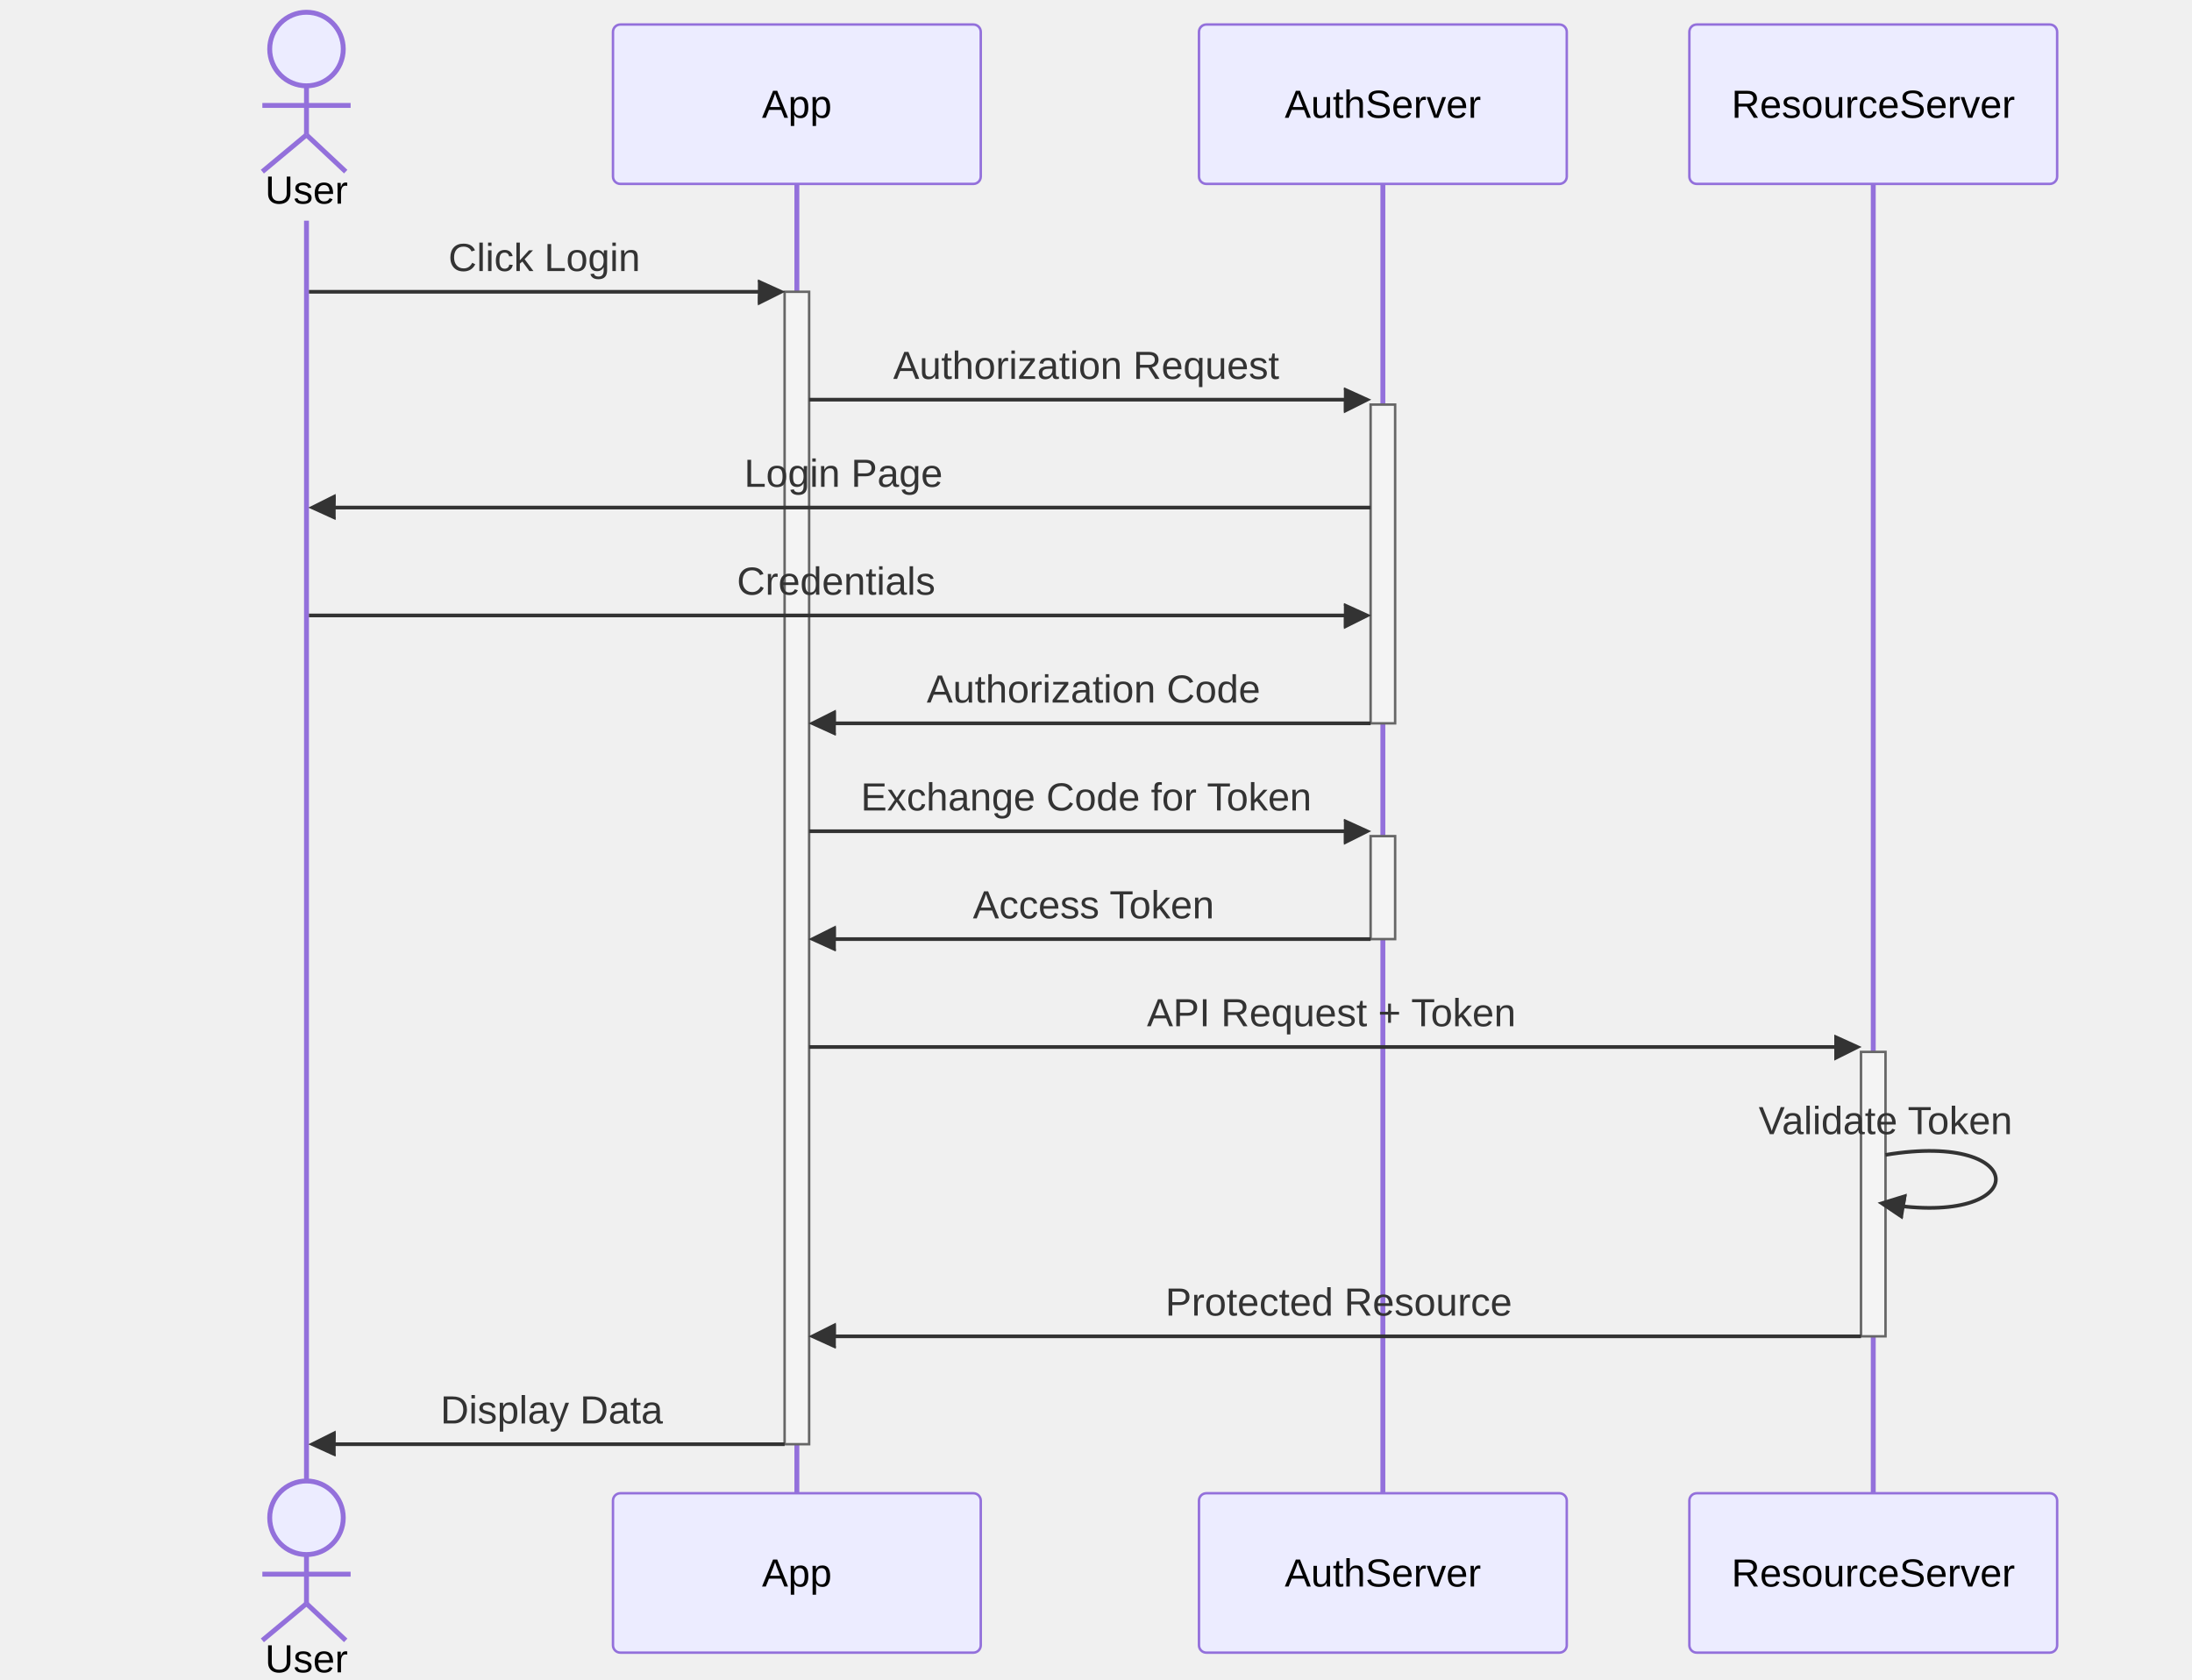
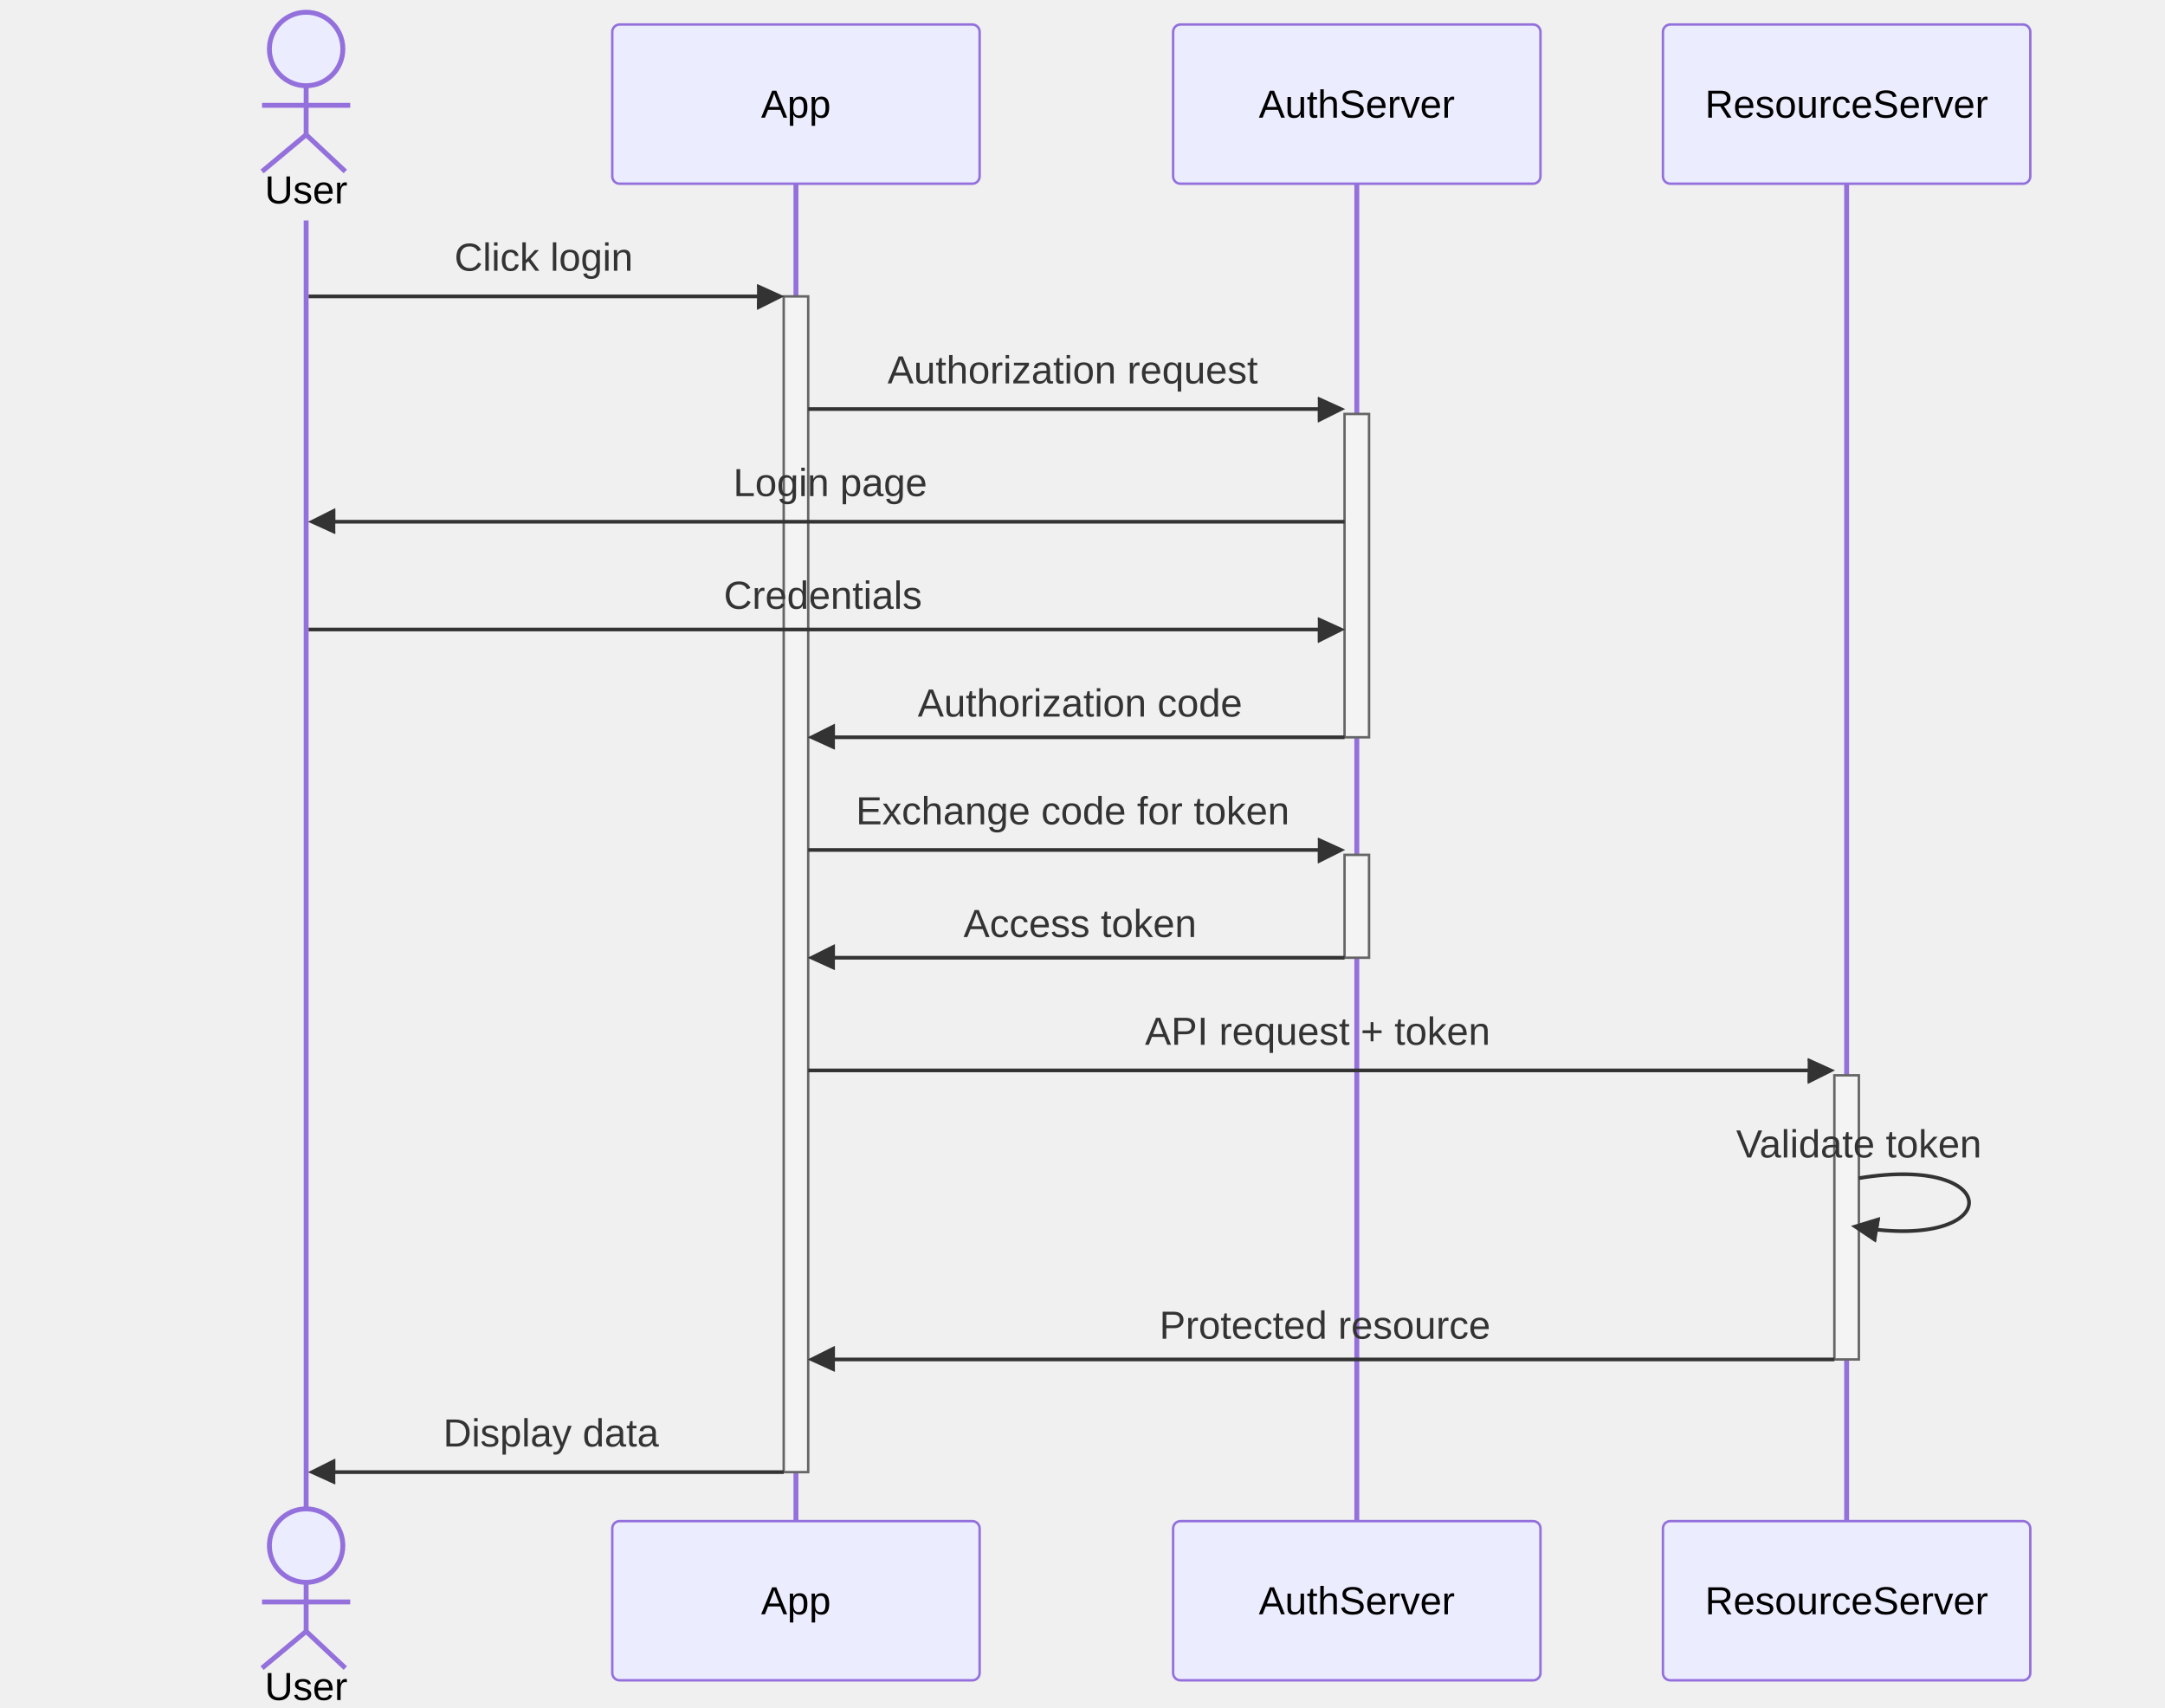
- <svg xmlns="http://www.w3.org/2000/svg" id="my-svg" width="100%" style="max-width: 894px; background-color: white;" viewBox="-50 -10 894 685" role="graphics-document document" aria-roledescription="sequence">
+ <svg xmlns="http://www.w3.org/2000/svg" id="my-svg" width="100%" style="max-width: 884px; background-color: white;" viewBox="-50 -10 884 697" role="graphics-document document" aria-roledescription="sequence">
  <g>
-     <rect x="639" y="599" fill="#eaeaea" stroke="#666" width="150" height="65" name="ResourceServer" rx="3" ry="3" class="actor actor-bottom" />
-     <text x="714" y="631.5" dominant-baseline="central" alignment-baseline="central" class="actor actor-box" style="text-anchor: middle; font-size: 16px; font-weight: 400;">
-       <tspan x="714" dy="0">ResourceServer</tspan>
+     <rect x="629" y="611" fill="#eaeaea" stroke="#666" width="150" height="65" name="ResourceServer" rx="3" ry="3" class="actor actor-bottom" />
+     <text x="704" y="643.5" dominant-baseline="central" alignment-baseline="central" class="actor actor-box" style="text-anchor: middle; font-size: 16px; font-weight: 400;">
+       <tspan x="704" dy="0">ResourceServer</tspan>
    </text>
  </g>
  <g>
-     <rect x="439" y="599" fill="#eaeaea" stroke="#666" width="150" height="65" name="AuthServer" rx="3" ry="3" class="actor actor-bottom" />
-     <text x="514" y="631.5" dominant-baseline="central" alignment-baseline="central" class="actor actor-box" style="text-anchor: middle; font-size: 16px; font-weight: 400;">
-       <tspan x="514" dy="0">AuthServer</tspan>
+     <rect x="429" y="611" fill="#eaeaea" stroke="#666" width="150" height="65" name="AuthServer" rx="3" ry="3" class="actor actor-bottom" />
+     <text x="504" y="643.5" dominant-baseline="central" alignment-baseline="central" class="actor actor-box" style="text-anchor: middle; font-size: 16px; font-weight: 400;">
+       <tspan x="504" dy="0">AuthServer</tspan>
    </text>
  </g>
  <g>
-     <rect x="200" y="599" fill="#eaeaea" stroke="#666" width="150" height="65" name="App" rx="3" ry="3" class="actor actor-bottom" />
-     <text x="275" y="631.5" dominant-baseline="central" alignment-baseline="central" class="actor actor-box" style="text-anchor: middle; font-size: 16px; font-weight: 400;">
+     <rect x="200" y="611" fill="#eaeaea" stroke="#666" width="150" height="65" name="App" rx="3" ry="3" class="actor actor-bottom" />
+     <text x="275" y="643.5" dominant-baseline="central" alignment-baseline="central" class="actor actor-box" style="text-anchor: middle; font-size: 16px; font-weight: 400;">
      <tspan x="275" dy="0">App</tspan>
    </text>
  </g>
  <g />
  <g>
-     <line id="actor3" x1="714" y1="65" x2="714" y2="599" class="actor-line 200" stroke-width="0.5px" stroke="#999" name="ResourceServer" data-et="life-line" data-id="ResourceServer" />
+     <line id="actor3" x1="704" y1="65" x2="704" y2="611" class="actor-line 200" stroke-width="0.5px" stroke="#999" name="ResourceServer" data-et="life-line" data-id="ResourceServer" />
    <g id="root-3" data-et="participant" data-type="participant" data-id="ResourceServer">
-       <rect x="639" y="0" fill="#eaeaea" stroke="#666" width="150" height="65" name="ResourceServer" rx="3" ry="3" class="actor actor-top" />
-       <text x="714" y="32.5" dominant-baseline="central" alignment-baseline="central" class="actor actor-box" style="text-anchor: middle; font-size: 16px; font-weight: 400;">
-         <tspan x="714" dy="0">ResourceServer</tspan>
+       <rect x="629" y="0" fill="#eaeaea" stroke="#666" width="150" height="65" name="ResourceServer" rx="3" ry="3" class="actor actor-top" />
+       <text x="704" y="32.5" dominant-baseline="central" alignment-baseline="central" class="actor actor-box" style="text-anchor: middle; font-size: 16px; font-weight: 400;">
+         <tspan x="704" dy="0">ResourceServer</tspan>
      </text>
    </g>
  </g>
  <g>
-     <line id="actor2" x1="514" y1="65" x2="514" y2="599" class="actor-line 200" stroke-width="0.5px" stroke="#999" name="AuthServer" data-et="life-line" data-id="AuthServer" />
+     <line id="actor2" x1="504" y1="65" x2="504" y2="611" class="actor-line 200" stroke-width="0.5px" stroke="#999" name="AuthServer" data-et="life-line" data-id="AuthServer" />
    <g id="root-2" data-et="participant" data-type="participant" data-id="AuthServer">
-       <rect x="439" y="0" fill="#eaeaea" stroke="#666" width="150" height="65" name="AuthServer" rx="3" ry="3" class="actor actor-top" />
-       <text x="514" y="32.5" dominant-baseline="central" alignment-baseline="central" class="actor actor-box" style="text-anchor: middle; font-size: 16px; font-weight: 400;">
-         <tspan x="514" dy="0">AuthServer</tspan>
+       <rect x="429" y="0" fill="#eaeaea" stroke="#666" width="150" height="65" name="AuthServer" rx="3" ry="3" class="actor actor-top" />
+       <text x="504" y="32.5" dominant-baseline="central" alignment-baseline="central" class="actor actor-box" style="text-anchor: middle; font-size: 16px; font-weight: 400;">
+         <tspan x="504" dy="0">AuthServer</tspan>
      </text>
    </g>
  </g>
  <g>
-     <line id="actor1" x1="275" y1="65" x2="275" y2="599" class="actor-line 200" stroke-width="0.5px" stroke="#999" name="App" data-et="life-line" data-id="App" />
+     <line id="actor1" x1="275" y1="65" x2="275" y2="611" class="actor-line 200" stroke-width="0.5px" stroke="#999" name="App" data-et="life-line" data-id="App" />
    <g id="root-1" data-et="participant" data-type="participant" data-id="App">
      <rect x="200" y="0" fill="#eaeaea" stroke="#666" width="150" height="65" name="App" rx="3" ry="3" class="actor actor-top" />
      <text x="275" y="32.5" dominant-baseline="central" alignment-baseline="central" class="actor actor-box" style="text-anchor: middle; font-size: 16px; font-weight: 400;">
        <tspan x="275" dy="0">App</tspan>
      </text>
    </g>
  </g>
  <g>
-     <line id="actor0" x1="75" y1="80" x2="75" y2="599" class="actor-line 200" stroke-width="0.5px" stroke="#999" name="User" data-et="life-line" data-id="User" />
+     <line id="actor0" x1="75" y1="80" x2="75" y2="611" class="actor-line 200" stroke-width="0.5px" stroke="#999" name="User" data-et="life-line" data-id="User" />
  </g>
  <style>#my-svg{font-family:"trebuchet ms",verdana,arial,sans-serif;font-size:16px;fill:#333;}@keyframes edge-animation-frame{from{stroke-dashoffset:0;}}@keyframes dash{to{stroke-dashoffset:0;}}#my-svg .edge-animation-slow{stroke-dasharray:9,5!important;stroke-dashoffset:900;animation:dash 50s linear infinite;stroke-linecap:round;}#my-svg .edge-animation-fast{stroke-dasharray:9,5!important;stroke-dashoffset:900;animation:dash 20s linear infinite;stroke-linecap:round;}#my-svg .error-icon{fill:#552222;}#my-svg .error-text{fill:#552222;stroke:#552222;}#my-svg .edge-thickness-normal{stroke-width:1px;}#my-svg .edge-thickness-thick{stroke-width:3.5px;}#my-svg .edge-pattern-solid{stroke-dasharray:0;}#my-svg .edge-thickness-invisible{stroke-width:0;fill:none;}#my-svg .edge-pattern-dashed{stroke-dasharray:3;}#my-svg .edge-pattern-dotted{stroke-dasharray:2;}#my-svg .marker{fill:#333333;stroke:#333333;}#my-svg .marker.cross{stroke:#333333;}#my-svg svg{font-family:"trebuchet ms",verdana,arial,sans-serif;font-size:16px;}#my-svg p{margin:0;}#my-svg .actor{stroke:#9370DB;fill:#ECECFF;stroke-width:1;}#my-svg rect.actor.outer-path[data-look="neo"]{filter:drop-shadow(1px 2px 2px rgba(185, 185, 185, 1));}#my-svg rect.note[data-look="neo"]{stroke:#aaaa33;fill:#fff5ad;filter:drop-shadow(1px 2px 2px rgba(185, 185, 185, 1));}#my-svg text.actor&gt;tspan{fill:black;stroke:none;}#my-svg .actor-line{stroke:#9370DB;}#my-svg .innerArc{stroke-width:1.5;stroke-dasharray:none;}#my-svg .messageLine0{stroke-width:1.5;stroke-dasharray:none;stroke:#333;}#my-svg .messageLine1{stroke-width:1.5;stroke-dasharray:2,2;stroke:#333;}#my-svg [id$="-arrowhead"] path{fill:#333;stroke:#333;}#my-svg .sequenceNumber{fill:white;}#my-svg [id$="-sequencenumber"]{fill:#333;}#my-svg [id$="-crosshead"] path{fill:#333;stroke:#333;}#my-svg .messageText{fill:#333;stroke:none;}#my-svg .labelBox{stroke:#9370DB;fill:#ECECFF;filter:none;}#my-svg .labelText,#my-svg .labelText&gt;tspan{fill:black;stroke:none;}#my-svg .loopText,#my-svg .loopText&gt;tspan{fill:black;stroke:none;}#my-svg .sectionTitle,#my-svg .sectionTitle&gt;tspan{fill:black;stroke:none;}#my-svg .loopLine{stroke-width:2px;stroke-dasharray:2,2;stroke:#9370DB;fill:#9370DB;}#my-svg .note{stroke:#aaaa33;fill:#fff5ad;}#my-svg .noteText,#my-svg .noteText&gt;tspan{fill:black;stroke:none;font-weight:normal;}#my-svg .activation0{fill:#f4f4f4;stroke:#666;}#my-svg .activation1{fill:#f4f4f4;stroke:#666;}#my-svg .activation2{fill:#f4f4f4;stroke:#666;}#my-svg .actorPopupMenu{position:absolute;}#my-svg .actorPopupMenuPanel{position:absolute;fill:#ECECFF;box-shadow:0px 8px 16px 0px rgba(0,0,0,0.2);filter:drop-shadow(3px 5px 2px rgb(0 0 0 / 0.4));}#my-svg .actor-man circle,#my-svg line{fill:#ECECFF;stroke-width:2px;}#my-svg g rect.rect{filter:drop-shadow(1px 2px 2px rgba(185, 185, 185, 1));stroke:#9370DB;}#my-svg .node .neo-node{stroke:#9370DB;}#my-svg [data-look="neo"].node rect,#my-svg [data-look="neo"].cluster rect,#my-svg [data-look="neo"].node polygon{stroke:#9370DB;filter:drop-shadow(1px 2px 2px rgba(185, 185, 185, 1));}#my-svg [data-look="neo"].swimlane.cluster rect{filter:none;}#my-svg [data-look="neo"].node path{stroke:#9370DB;stroke-width:1px;}#my-svg [data-look="neo"].node .outer-path{filter:drop-shadow(1px 2px 2px rgba(185, 185, 185, 1));}#my-svg [data-look="neo"].node .neo-line path{stroke:#9370DB;filter:none;}#my-svg [data-look="neo"].node circle{stroke:#9370DB;filter:drop-shadow(1px 2px 2px rgba(185, 185, 185, 1));}#my-svg [data-look="neo"].node circle .state-start{fill:#000000;}#my-svg [data-look="neo"].icon-shape .icon{fill:#9370DB;filter:drop-shadow(1px 2px 2px rgba(185, 185, 185, 1));}#my-svg [data-look="neo"].icon-shape .icon-neo path{stroke:#9370DB;filter:drop-shadow(1px 2px 2px rgba(185, 185, 185, 1));}#my-svg :root{--mermaid-font-family:"trebuchet ms",verdana,arial,sans-serif;}</style>
  <g />
  <defs>
    <symbol id="my-svg-computer" width="24" height="24">
      <path transform="scale(.5)" d="M2 2v13h20v-13h-20zm18 11h-16v-9h16v9zm-10.228 6l.466-1h3.524l.467 1h-4.457zm14.228 3h-24l2-6h2.104l-1.33 4h18.45l-1.297-4h2.073l2 6zm-5-10h-14v-7h14v7z" />
    </symbol>
  </defs>
  <defs>
    <symbol id="my-svg-database" fill-rule="evenodd" clip-rule="evenodd">
      <path transform="scale(.5)" d="M12.258.001l.256.004.255.005.253.008.251.01.249.012.247.015.246.016.242.019.241.02.239.023.236.024.233.027.231.028.229.031.225.032.223.034.22.036.217.038.214.04.211.041.208.043.205.045.201.046.198.048.194.05.191.051.187.053.183.054.18.056.175.057.172.059.168.06.163.061.16.063.155.064.15.066.074.033.073.033.071.034.07.034.069.035.068.035.067.035.066.035.064.036.064.036.062.036.06.036.06.037.058.037.058.037.055.038.055.038.053.038.052.038.051.039.05.039.048.039.047.039.045.04.044.04.043.04.041.04.04.041.039.041.037.041.036.041.034.041.033.042.032.042.03.042.029.042.027.042.026.043.024.043.023.043.021.043.02.043.018.044.017.043.015.044.013.044.012.044.011.045.009.044.007.045.006.045.004.045.002.045.001.045v17l-.001.045-.002.045-.004.045-.006.045-.007.045-.009.044-.011.045-.012.044-.013.044-.015.044-.017.043-.018.044-.02.043-.021.043-.023.043-.024.043-.026.043-.027.042-.029.042-.03.042-.032.042-.033.042-.034.041-.036.041-.037.041-.039.041-.04.041-.041.04-.043.04-.044.04-.045.04-.047.039-.048.039-.05.039-.051.039-.052.038-.053.038-.055.038-.055.038-.058.037-.058.037-.06.037-.06.036-.062.036-.064.036-.064.036-.066.035-.067.035-.068.035-.069.035-.07.034-.071.034-.073.033-.074.033-.15.066-.155.064-.16.063-.163.061-.168.06-.172.059-.175.057-.18.056-.183.054-.187.053-.191.051-.194.05-.198.048-.201.046-.205.045-.208.043-.211.041-.214.04-.217.038-.22.036-.223.034-.225.032-.229.031-.231.028-.233.027-.236.024-.239.023-.241.02-.242.019-.246.016-.247.015-.249.012-.251.01-.253.008-.255.005-.256.004-.258.001-.258-.001-.256-.004-.255-.005-.253-.008-.251-.01-.249-.012-.247-.015-.245-.016-.243-.019-.241-.02-.238-.023-.236-.024-.234-.027-.231-.028-.228-.031-.226-.032-.223-.034-.22-.036-.217-.038-.214-.04-.211-.041-.208-.043-.204-.045-.201-.046-.198-.048-.195-.05-.19-.051-.187-.053-.184-.054-.179-.056-.176-.057-.172-.059-.167-.06-.164-.061-.159-.063-.155-.064-.151-.066-.074-.033-.072-.033-.072-.034-.07-.034-.069-.035-.068-.035-.067-.035-.066-.035-.064-.036-.063-.036-.062-.036-.061-.036-.06-.037-.058-.037-.057-.037-.056-.038-.055-.038-.053-.038-.052-.038-.051-.039-.049-.039-.049-.039-.046-.039-.046-.04-.044-.04-.043-.04-.041-.04-.04-.041-.039-.041-.037-.041-.036-.041-.034-.041-.033-.042-.032-.042-.03-.042-.029-.042-.027-.042-.026-.043-.024-.043-.023-.043-.021-.043-.02-.043-.018-.044-.017-.043-.015-.044-.013-.044-.012-.044-.011-.045-.009-.044-.007-.045-.006-.045-.004-.045-.002-.045-.001-.045v-17l.001-.045.002-.045.004-.045.006-.045.007-.045.009-.044.011-.045.012-.044.013-.044.015-.044.017-.043.018-.044.02-.043.021-.043.023-.043.024-.043.026-.043.027-.042.029-.042.03-.042.032-.042.033-.042.034-.041.036-.041.037-.041.039-.041.04-.041.041-.04.043-.04.044-.04.046-.04.046-.039.049-.039.049-.039.051-.039.052-.038.053-.038.055-.038.056-.038.057-.037.058-.037.06-.037.061-.036.062-.036.063-.036.064-.036.066-.035.067-.035.068-.035.069-.035.07-.034.072-.034.072-.033.074-.033.151-.066.155-.064.159-.063.164-.061.167-.06.172-.059.176-.057.179-.056.184-.054.187-.053.19-.051.195-.05.198-.048.201-.046.204-.045.208-.043.211-.041.214-.04.217-.038.22-.036.223-.034.226-.032.228-.031.231-.028.234-.027.236-.024.238-.023.241-.02.243-.019.245-.016.247-.015.249-.012.251-.01.253-.008.255-.005.256-.004.258-.001.258.001zm-9.258 20.499v.01l.001.021.003.021.004.022.005.021.006.022.007.022.009.023.01.022.011.023.012.023.013.023.015.023.016.024.017.023.018.024.019.024.021.024.022.025.023.024.024.025.052.049.056.05.061.051.066.051.07.051.075.051.079.052.084.052.088.052.092.052.097.052.102.051.105.052.11.052.114.051.119.051.123.051.127.05.131.05.135.05.139.048.144.049.147.047.152.047.155.047.16.045.163.045.167.043.171.043.176.041.178.041.183.039.187.039.19.037.194.035.197.035.202.033.204.031.209.03.212.029.216.027.219.025.222.024.226.021.23.02.233.018.236.016.24.015.243.012.246.01.249.008.253.005.256.004.259.001.26-.001.257-.004.254-.005.25-.008.247-.011.244-.012.241-.014.237-.016.233-.018.231-.021.226-.021.224-.024.22-.026.216-.027.212-.028.21-.031.205-.031.202-.034.198-.034.194-.036.191-.037.187-.039.183-.04.179-.04.175-.042.172-.043.168-.044.163-.045.16-.046.155-.046.152-.047.148-.048.143-.049.139-.049.136-.05.131-.05.126-.05.123-.051.118-.052.114-.051.11-.052.106-.052.101-.052.096-.052.092-.052.088-.053.083-.051.079-.052.074-.052.07-.051.065-.051.06-.051.056-.05.051-.05.023-.024.023-.025.021-.024.02-.024.019-.024.018-.024.017-.024.015-.023.014-.024.013-.023.012-.023.01-.023.01-.022.008-.022.006-.022.006-.022.004-.022.004-.021.001-.021.001-.021v-4.127l-.077.055-.08.053-.083.054-.085.053-.087.052-.09.052-.093.051-.095.05-.097.05-.1.049-.102.049-.105.048-.106.047-.109.047-.111.046-.114.045-.115.045-.118.044-.12.043-.122.042-.124.042-.126.041-.128.04-.13.04-.132.038-.134.038-.135.037-.138.037-.139.035-.142.035-.143.034-.144.033-.147.032-.148.031-.15.03-.151.03-.153.029-.154.027-.156.027-.158.026-.159.025-.161.024-.162.023-.163.022-.165.021-.166.02-.167.019-.169.018-.169.017-.171.016-.173.015-.173.014-.175.013-.175.012-.177.011-.178.01-.179.008-.179.008-.181.006-.182.005-.182.004-.184.003-.184.002h-.37l-.184-.002-.184-.003-.182-.004-.182-.005-.181-.006-.179-.008-.179-.008-.178-.01-.176-.011-.176-.012-.175-.013-.173-.014-.172-.015-.171-.016-.17-.017-.169-.018-.167-.019-.166-.02-.165-.021-.163-.022-.162-.023-.161-.024-.159-.025-.157-.026-.156-.027-.155-.027-.153-.029-.151-.03-.15-.03-.148-.031-.146-.032-.145-.033-.143-.034-.141-.035-.14-.035-.137-.037-.136-.037-.134-.038-.132-.038-.13-.04-.128-.04-.126-.041-.124-.042-.122-.042-.12-.044-.117-.043-.116-.045-.113-.045-.112-.046-.109-.047-.106-.047-.105-.048-.102-.049-.1-.049-.097-.05-.095-.05-.093-.052-.09-.051-.087-.052-.085-.053-.083-.054-.08-.054-.077-.054v4.127zm0-5.654v.011l.001.021.003.021.004.021.005.022.006.022.007.022.009.022.01.022.011.023.012.023.013.023.015.024.016.023.017.024.018.024.019.024.021.024.022.024.023.025.024.024.052.05.056.05.061.05.066.051.07.051.075.052.079.051.084.052.088.052.092.052.097.052.102.052.105.052.11.051.114.051.119.052.123.05.127.051.131.05.135.049.139.049.144.048.147.048.152.047.155.046.16.045.163.045.167.044.171.042.176.042.178.04.183.04.187.038.19.037.194.036.197.034.202.033.204.032.209.03.212.028.216.027.219.025.222.024.226.022.23.02.233.018.236.016.24.014.243.012.246.01.249.008.253.006.256.003.259.001.26-.001.257-.003.254-.006.25-.008.247-.01.244-.012.241-.015.237-.016.233-.018.231-.02.226-.022.224-.024.22-.025.216-.027.212-.029.21-.03.205-.032.202-.033.198-.035.194-.036.191-.037.187-.039.183-.039.179-.041.175-.042.172-.043.168-.044.163-.045.16-.045.155-.047.152-.047.148-.048.143-.048.139-.05.136-.049.131-.05.126-.051.123-.051.118-.051.114-.052.11-.052.106-.052.101-.052.096-.052.092-.052.088-.052.083-.052.079-.052.074-.051.07-.052.065-.051.06-.05.056-.051.051-.049.023-.025.023-.024.021-.025.02-.024.019-.024.018-.024.017-.024.015-.023.014-.023.013-.024.012-.022.01-.023.01-.023.008-.022.006-.022.006-.022.004-.021.004-.022.001-.021.001-.021v-4.139l-.077.054-.08.054-.083.054-.085.052-.087.053-.09.051-.093.051-.095.051-.097.05-.1.049-.102.049-.105.048-.106.047-.109.047-.111.046-.114.045-.115.044-.118.044-.12.044-.122.042-.124.042-.126.041-.128.04-.13.039-.132.039-.134.038-.135.037-.138.036-.139.036-.142.035-.143.033-.144.033-.147.033-.148.031-.15.03-.151.03-.153.028-.154.028-.156.027-.158.026-.159.025-.161.024-.162.023-.163.022-.165.021-.166.02-.167.019-.169.018-.169.017-.171.016-.173.015-.173.014-.175.013-.175.012-.177.011-.178.009-.179.009-.179.007-.181.007-.182.005-.182.004-.184.003-.184.002h-.37l-.184-.002-.184-.003-.182-.004-.182-.005-.181-.007-.179-.007-.179-.009-.178-.009-.176-.011-.176-.012-.175-.013-.173-.014-.172-.015-.171-.016-.17-.017-.169-.018-.167-.019-.166-.02-.165-.021-.163-.022-.162-.023-.161-.024-.159-.025-.157-.026-.156-.027-.155-.028-.153-.028-.151-.03-.15-.03-.148-.031-.146-.033-.145-.033-.143-.033-.141-.035-.14-.036-.137-.036-.136-.037-.134-.038-.132-.039-.13-.039-.128-.04-.126-.041-.124-.042-.122-.043-.12-.043-.117-.044-.116-.044-.113-.046-.112-.046-.109-.046-.106-.047-.105-.048-.102-.049-.1-.049-.097-.05-.095-.051-.093-.051-.09-.051-.087-.053-.085-.052-.083-.054-.08-.054-.077-.054v4.139zm0-5.666v.011l.001.02.003.022.004.021.005.022.006.021.007.022.009.023.01.022.011.023.012.023.013.023.015.023.016.024.017.024.018.023.019.024.021.025.022.024.023.024.024.025.052.05.056.05.061.05.066.051.07.051.075.052.079.051.084.052.088.052.092.052.097.052.102.052.105.051.11.052.114.051.119.051.123.051.127.05.131.05.135.05.139.049.144.048.147.048.152.047.155.046.16.045.163.045.167.043.171.043.176.042.178.04.183.04.187.038.19.037.194.036.197.034.202.033.204.032.209.03.212.028.216.027.219.025.222.024.226.021.23.02.233.018.236.017.24.014.243.012.246.01.249.008.253.006.256.003.259.001.26-.001.257-.003.254-.006.25-.008.247-.01.244-.013.241-.014.237-.016.233-.018.231-.02.226-.022.224-.024.22-.025.216-.027.212-.029.21-.03.205-.032.202-.033.198-.035.194-.036.191-.037.187-.039.183-.039.179-.041.175-.042.172-.043.168-.044.163-.045.16-.045.155-.047.152-.047.148-.048.143-.049.139-.049.136-.049.131-.051.126-.05.123-.051.118-.052.114-.051.11-.052.106-.052.101-.052.096-.052.092-.052.088-.052.083-.052.079-.052.074-.052.07-.051.065-.051.06-.051.056-.05.051-.049.023-.025.023-.025.021-.024.02-.024.019-.024.018-.024.017-.024.015-.023.014-.024.013-.023.012-.023.01-.022.01-.023.008-.022.006-.022.006-.022.004-.022.004-.021.001-.021.001-.021v-4.153l-.077.054-.08.054-.083.053-.085.053-.087.053-.09.051-.093.051-.095.051-.097.05-.1.049-.102.048-.105.048-.106.048-.109.046-.111.046-.114.046-.115.044-.118.044-.12.043-.122.043-.124.042-.126.041-.128.04-.13.039-.132.039-.134.038-.135.037-.138.036-.139.036-.142.034-.143.034-.144.033-.147.032-.148.032-.15.03-.151.03-.153.028-.154.028-.156.027-.158.026-.159.024-.161.024-.162.023-.163.023-.165.021-.166.02-.167.019-.169.018-.169.017-.171.016-.173.015-.173.014-.175.013-.175.012-.177.01-.178.01-.179.009-.179.007-.181.006-.182.006-.182.004-.184.003-.184.001-.185.001-.185-.001-.184-.001-.184-.003-.182-.004-.182-.006-.181-.006-.179-.007-.179-.009-.178-.01-.176-.01-.176-.012-.175-.013-.173-.014-.172-.015-.171-.016-.17-.017-.169-.018-.167-.019-.166-.02-.165-.021-.163-.023-.162-.023-.161-.024-.159-.024-.157-.026-.156-.027-.155-.028-.153-.028-.151-.03-.15-.03-.148-.032-.146-.032-.145-.033-.143-.034-.141-.034-.14-.036-.137-.036-.136-.037-.134-.038-.132-.039-.13-.039-.128-.041-.126-.041-.124-.041-.122-.043-.12-.043-.117-.044-.116-.044-.113-.046-.112-.046-.109-.046-.106-.048-.105-.048-.102-.048-.1-.05-.097-.049-.095-.051-.093-.051-.09-.052-.087-.052-.085-.053-.083-.053-.08-.054-.077-.054v4.153zm8.74-8.179l-.257.004-.254.005-.25.008-.247.011-.244.012-.241.014-.237.016-.233.018-.231.021-.226.022-.224.023-.22.026-.216.027-.212.028-.21.031-.205.032-.202.033-.198.034-.194.036-.191.038-.187.038-.183.04-.179.041-.175.042-.172.043-.168.043-.163.045-.16.046-.155.046-.152.048-.148.048-.143.048-.139.049-.136.05-.131.05-.126.051-.123.051-.118.051-.114.052-.11.052-.106.052-.101.052-.096.052-.092.052-.088.052-.083.052-.079.052-.074.051-.07.052-.065.051-.06.05-.056.05-.051.05-.023.025-.023.024-.021.024-.02.025-.019.024-.018.024-.017.023-.015.024-.014.023-.013.023-.012.023-.01.023-.01.022-.008.022-.006.023-.006.021-.004.022-.004.021-.001.021-.001.021.001.021.001.021.004.021.004.022.006.021.006.023.008.022.01.022.01.023.012.023.013.023.014.023.015.024.017.023.018.024.019.024.02.025.021.024.023.024.023.025.051.05.056.05.06.05.065.051.07.052.074.051.079.052.083.052.088.052.092.052.096.052.101.052.106.052.11.052.114.052.118.051.123.051.126.051.131.05.136.05.139.049.143.048.148.048.152.048.155.046.16.046.163.045.168.043.172.043.175.042.179.041.183.04.187.038.191.038.194.036.198.034.202.033.205.032.21.031.212.028.216.027.22.026.224.023.226.022.231.021.233.018.237.016.241.014.244.012.247.011.25.008.254.005.257.004.26.001.26-.001.257-.004.254-.005.25-.008.247-.011.244-.012.241-.014.237-.016.233-.018.231-.021.226-.022.224-.023.22-.026.216-.027.212-.028.21-.031.205-.032.202-.033.198-.034.194-.036.191-.038.187-.038.183-.04.179-.041.175-.042.172-.043.168-.043.163-.045.16-.046.155-.046.152-.048.148-.048.143-.048.139-.049.136-.05.131-.05.126-.051.123-.051.118-.051.114-.052.11-.052.106-.052.101-.052.096-.052.092-.052.088-.052.083-.052.079-.052.074-.051.07-.052.065-.051.06-.05.056-.05.051-.05.023-.025.023-.024.021-.024.02-.025.019-.024.018-.024.017-.023.015-.024.014-.023.013-.023.012-.023.01-.023.01-.022.008-.022.006-.023.006-.021.004-.022.004-.021.001-.021.001-.021-.001-.021-.001-.021-.004-.021-.004-.022-.006-.021-.006-.023-.008-.022-.01-.022-.01-.023-.012-.023-.013-.023-.014-.023-.015-.024-.017-.023-.018-.024-.019-.024-.02-.025-.021-.024-.023-.024-.023-.025-.051-.05-.056-.05-.06-.05-.065-.051-.07-.052-.074-.051-.079-.052-.083-.052-.088-.052-.092-.052-.096-.052-.101-.052-.106-.052-.11-.052-.114-.052-.118-.051-.123-.051-.126-.051-.131-.05-.136-.05-.139-.049-.143-.048-.148-.048-.152-.048-.155-.046-.16-.046-.163-.045-.168-.043-.172-.043-.175-.042-.179-.041-.183-.04-.187-.038-.191-.038-.194-.036-.198-.034-.202-.033-.205-.032-.21-.031-.212-.028-.216-.027-.22-.026-.224-.023-.226-.022-.231-.021-.233-.018-.237-.016-.241-.014-.244-.012-.247-.011-.25-.008-.254-.005-.257-.004-.26-.001-.26.001z" />
    </symbol>
  </defs>
  <defs>
    <symbol id="my-svg-clock" width="24" height="24">
      <path transform="scale(.5)" d="M12 2c5.514 0 10 4.486 10 10s-4.486 10-10 10-10-4.486-10-10 4.486-10 10-10zm0-2c-6.627 0-12 5.373-12 12s5.373 12 12 12 12-5.373 12-12-5.373-12-12-12zm5.848 12.459c.202.038.202.333.001.372-1.907.361-6.045 1.111-6.547 1.111-.719 0-1.301-.582-1.301-1.301 0-.512.77-5.447 1.125-7.445.034-.192.312-.181.343.014l.985 6.238 5.394 1.011z" />
    </symbol>
  </defs>
  <defs>
    <marker id="my-svg-arrowhead" refX="7.9" refY="5" markerUnits="userSpaceOnUse" markerWidth="12" markerHeight="12" orient="auto-start-reverse">
      <path d="M -1 0 L 10 5 L 0 10 z" />
    </marker>
  </defs>
  <defs>
    <marker id="my-svg-crosshead" markerWidth="15" markerHeight="8" orient="auto" refX="4" refY="4.5">
      <path fill="none" stroke="#000000" stroke-width="1pt" d="M 1,2 L 6,7 M 6,2 L 1,7" style="stroke-dasharray: 0, 0;" />
    </marker>
  </defs>
  <defs>
    <marker id="my-svg-filled-head" refX="15.5" refY="7" markerWidth="20" markerHeight="28" orient="auto">
      <path d="M 18,7 L9,13 L14,7 L9,1 Z" />
    </marker>
  </defs>
  <defs>
    <marker id="my-svg-sequencenumber" refX="15" refY="15" markerWidth="60" markerHeight="40" orient="auto">
      <circle cx="15" cy="15" r="6" />
    </marker>
  </defs>
  <defs>
    <marker id="my-svg-solidTopArrowHead" refX="7.9" refY="7.25" markerUnits="userSpaceOnUse" markerWidth="12" markerHeight="12" orient="auto-start-reverse">
      <path d="M 0 0 L 10 8 L 0 8 z" />
    </marker>
  </defs>
  <defs>
    <marker id="my-svg-solidBottomArrowHead" refX="7.9" refY="0.75" markerUnits="userSpaceOnUse" markerWidth="12" markerHeight="12" orient="auto-start-reverse">
      <path d="M 0 0 L 10 0 L 0 8 z" />
    </marker>
  </defs>
  <defs>
    <marker id="my-svg-stickTopArrowHead" refX="7.5" refY="7" markerUnits="userSpaceOnUse" markerWidth="12" markerHeight="12" orient="auto-start-reverse">
      <path d="M 0 0 L 7 7" stroke="black" stroke-width="1.5" fill="none" />
    </marker>
  </defs>
  <defs>
    <marker id="my-svg-stickBottomArrowHead" refX="7.5" refY="0" markerUnits="userSpaceOnUse" markerWidth="12" markerHeight="12" orient="auto-start-reverse">
      <path d="M 0 7 L 7 0" stroke="black" stroke-width="1.5" fill="none" />
    </marker>
  </defs>
  <g>
-     <rect x="270" y="109" fill="#EDF2AE" stroke="#666" width="10" height="470" class="activation0" />
+     <rect x="270" y="111" fill="#EDF2AE" stroke="#666" width="10" height="480" class="activation0" />
  </g>
  <g>
-     <rect x="509" y="155" fill="#EDF2AE" stroke="#666" width="10" height="130" class="activation0" />
+     <rect x="499" y="159" fill="#EDF2AE" stroke="#666" width="10" height="132" class="activation0" />
  </g>
  <g>
-     <rect x="509" y="331" fill="#EDF2AE" stroke="#666" width="10" height="42" class="activation0" />
+     <rect x="499" y="339" fill="#EDF2AE" stroke="#666" width="10" height="42" class="activation0" />
  </g>
  <g>
-     <rect x="709" y="419" fill="#EDF2AE" stroke="#666" width="10" height="116" class="activation0" />
+     <rect x="699" y="429" fill="#EDF2AE" stroke="#666" width="10" height="116" class="activation0" />
  </g>
  <g class="actor-man actor-top" name="User" data-et="participant" data-type="actor" data-id="User" style="stroke: rgb(147, 112, 219);">
    <line id="actor-man-torso0" x1="75" y1="25" x2="75" y2="45" />
    <line id="actor-man-arms0" x1="57" y1="33" x2="93" y2="33" />
    <line x1="57" y1="60" x2="75" y2="45" />
    <line x1="75" y1="45" x2="91" y2="60" />
    <circle cx="75" cy="10" r="15" width="150" height="65" />
    <text x="75" y="67.5" dominant-baseline="central" alignment-baseline="central" class="actor actor-man" style="text-anchor: middle; font-size: 16px; font-weight: 400;">
      <tspan x="75" dy="0">User</tspan>
    </text>
  </g>
-   <text x="172" y="80" text-anchor="middle" dominant-baseline="middle" alignment-baseline="middle" class="messageText" dy="1em" style="font-size: 16px; font-weight: 400;">Click Login</text>
-   <line x1="76" y1="109" x2="267" y2="109" class="messageLine0" data-et="message" data-id="i0" data-from="User" data-to="App" stroke-width="2" stroke="none" marker-end="url(#my-svg-arrowhead)" style="fill: none;" />
-   <text x="393" y="124" text-anchor="middle" dominant-baseline="middle" alignment-baseline="middle" class="messageText" dy="1em" style="font-size: 16px; font-weight: 400;">Authorization Request</text>
-   <line x1="280" y1="153" x2="506" y2="153" class="messageLine0" data-et="message" data-id="i2" data-from="App" data-to="AuthServer" stroke-width="2" stroke="none" marker-end="url(#my-svg-arrowhead)" style="fill: none;" />
-   <text x="294" y="168" text-anchor="middle" dominant-baseline="middle" alignment-baseline="middle" class="messageText" dy="1em" style="font-size: 16px; font-weight: 400;">Login Page</text>
-   <line x1="509" y1="197" x2="79" y2="197" class="messageLine0" data-et="message" data-id="i4" data-from="AuthServer" data-to="User" stroke-width="2" stroke="none" marker-end="url(#my-svg-arrowhead)" style="fill: none;" />
-   <text x="291" y="212" text-anchor="middle" dominant-baseline="middle" alignment-baseline="middle" class="messageText" dy="1em" style="font-size: 16px; font-weight: 400;">Credentials</text>
-   <line x1="76" y1="241" x2="506" y2="241" class="messageLine0" data-et="message" data-id="i5" data-from="User" data-to="AuthServer" stroke-width="2" stroke="none" marker-end="url(#my-svg-arrowhead)" style="fill: none;" />
-   <text x="396" y="256" text-anchor="middle" dominant-baseline="middle" alignment-baseline="middle" class="messageText" dy="1em" style="font-size: 16px; font-weight: 400;">Authorization Code</text>
-   <line x1="509" y1="285" x2="283" y2="285" class="messageLine0" data-et="message" data-id="i6" data-from="AuthServer" data-to="App" stroke-width="2" stroke="none" marker-end="url(#my-svg-arrowhead)" style="fill: none;" />
-   <text x="393" y="300" text-anchor="middle" dominant-baseline="middle" alignment-baseline="middle" class="messageText" dy="1em" style="font-size: 16px; font-weight: 400;">Exchange Code for Token</text>
-   <line x1="280" y1="329" x2="506" y2="329" class="messageLine0" data-et="message" data-id="i8" data-from="App" data-to="AuthServer" stroke-width="2" stroke="none" marker-end="url(#my-svg-arrowhead)" style="fill: none;" />
-   <text x="396" y="344" text-anchor="middle" dominant-baseline="middle" alignment-baseline="middle" class="messageText" dy="1em" style="font-size: 16px; font-weight: 400;">Access Token</text>
-   <line x1="509" y1="373" x2="283" y2="373" class="messageLine0" data-et="message" data-id="i10" data-from="AuthServer" data-to="App" stroke-width="2" stroke="none" marker-end="url(#my-svg-arrowhead)" style="fill: none;" />
-   <text x="493" y="388" text-anchor="middle" dominant-baseline="middle" alignment-baseline="middle" class="messageText" dy="1em" style="font-size: 16px; font-weight: 400;">API Request + Token</text>
-   <line x1="280" y1="417" x2="706" y2="417" class="messageLine0" data-et="message" data-id="i12" data-from="App" data-to="ResourceServer" stroke-width="2" stroke="none" marker-end="url(#my-svg-arrowhead)" style="fill: none;" />
-   <text x="719" y="432" text-anchor="middle" dominant-baseline="middle" alignment-baseline="middle" class="messageText" dy="1em" style="font-size: 16px; font-weight: 400;">Validate Token</text>
-   <path d="M 719,461 C 779,451 779,491 719,481" class="messageLine0" data-et="message" data-id="i14" data-from="ResourceServer" data-to="ResourceServer" stroke-width="2" stroke="none" marker-end="url(#my-svg-arrowhead)" style="fill: none;" />
-   <text x="496" y="506" text-anchor="middle" dominant-baseline="middle" alignment-baseline="middle" class="messageText" dy="1em" style="font-size: 16px; font-weight: 400;">Protected Resource</text>
-   <line x1="709" y1="535" x2="283" y2="535" class="messageLine0" data-et="message" data-id="i15" data-from="ResourceServer" data-to="App" stroke-width="2" stroke="none" marker-end="url(#my-svg-arrowhead)" style="fill: none;" />
-   <text x="175" y="550" text-anchor="middle" dominant-baseline="middle" alignment-baseline="middle" class="messageText" dy="1em" style="font-size: 16px; font-weight: 400;">Display Data</text>
-   <line x1="270" y1="579" x2="79" y2="579" class="messageLine0" data-et="message" data-id="i17" data-from="App" data-to="User" stroke-width="2" stroke="none" marker-end="url(#my-svg-arrowhead)" style="fill: none;" />
+   <text x="172" y="80" text-anchor="middle" dominant-baseline="middle" alignment-baseline="middle" class="messageText" dy="1em" style="font-size: 16px; font-weight: 400;">Click login</text>
+   <line x1="76" y1="111" x2="267" y2="111" class="messageLine0" data-et="message" data-id="i0" data-from="User" data-to="App" stroke-width="2" stroke="none" marker-end="url(#my-svg-arrowhead)" style="fill: none;" />
+   <text x="388" y="126" text-anchor="middle" dominant-baseline="middle" alignment-baseline="middle" class="messageText" dy="1em" style="font-size: 16px; font-weight: 400;">Authorization request</text>
+   <line x1="280" y1="157" x2="496" y2="157" class="messageLine0" data-et="message" data-id="i2" data-from="App" data-to="AuthServer" stroke-width="2" stroke="none" marker-end="url(#my-svg-arrowhead)" style="fill: none;" />
+   <text x="289" y="172" text-anchor="middle" dominant-baseline="middle" alignment-baseline="middle" class="messageText" dy="1em" style="font-size: 16px; font-weight: 400;">Login page</text>
+   <line x1="499" y1="203" x2="79" y2="203" class="messageLine0" data-et="message" data-id="i4" data-from="AuthServer" data-to="User" stroke-width="2" stroke="none" marker-end="url(#my-svg-arrowhead)" style="fill: none;" />
+   <text x="286" y="218" text-anchor="middle" dominant-baseline="middle" alignment-baseline="middle" class="messageText" dy="1em" style="font-size: 16px; font-weight: 400;">Credentials</text>
+   <line x1="76" y1="247" x2="496" y2="247" class="messageLine0" data-et="message" data-id="i5" data-from="User" data-to="AuthServer" stroke-width="2" stroke="none" marker-end="url(#my-svg-arrowhead)" style="fill: none;" />
+   <text x="391" y="262" text-anchor="middle" dominant-baseline="middle" alignment-baseline="middle" class="messageText" dy="1em" style="font-size: 16px; font-weight: 400;">Authorization code</text>
+   <line x1="499" y1="291" x2="283" y2="291" class="messageLine0" data-et="message" data-id="i6" data-from="AuthServer" data-to="App" stroke-width="2" stroke="none" marker-end="url(#my-svg-arrowhead)" style="fill: none;" />
+   <text x="388" y="306" text-anchor="middle" dominant-baseline="middle" alignment-baseline="middle" class="messageText" dy="1em" style="font-size: 16px; font-weight: 400;">Exchange code for token</text>
+   <line x1="280" y1="337" x2="496" y2="337" class="messageLine0" data-et="message" data-id="i8" data-from="App" data-to="AuthServer" stroke-width="2" stroke="none" marker-end="url(#my-svg-arrowhead)" style="fill: none;" />
+   <text x="391" y="352" text-anchor="middle" dominant-baseline="middle" alignment-baseline="middle" class="messageText" dy="1em" style="font-size: 16px; font-weight: 400;">Access token</text>
+   <line x1="499" y1="381" x2="283" y2="381" class="messageLine0" data-et="message" data-id="i10" data-from="AuthServer" data-to="App" stroke-width="2" stroke="none" marker-end="url(#my-svg-arrowhead)" style="fill: none;" />
+   <text x="488" y="396" text-anchor="middle" dominant-baseline="middle" alignment-baseline="middle" class="messageText" dy="1em" style="font-size: 16px; font-weight: 400;">API request + token</text>
+   <line x1="280" y1="427" x2="696" y2="427" class="messageLine0" data-et="message" data-id="i12" data-from="App" data-to="ResourceServer" stroke-width="2" stroke="none" marker-end="url(#my-svg-arrowhead)" style="fill: none;" />
+   <text x="709" y="442" text-anchor="middle" dominant-baseline="middle" alignment-baseline="middle" class="messageText" dy="1em" style="font-size: 16px; font-weight: 400;">Validate token</text>
+   <path d="M 709,471 C 769,461 769,501 709,491" class="messageLine0" data-et="message" data-id="i14" data-from="ResourceServer" data-to="ResourceServer" stroke-width="2" stroke="none" marker-end="url(#my-svg-arrowhead)" style="fill: none;" />
+   <text x="491" y="516" text-anchor="middle" dominant-baseline="middle" alignment-baseline="middle" class="messageText" dy="1em" style="font-size: 16px; font-weight: 400;">Protected resource</text>
+   <line x1="699" y1="545" x2="283" y2="545" class="messageLine0" data-et="message" data-id="i15" data-from="ResourceServer" data-to="App" stroke-width="2" stroke="none" marker-end="url(#my-svg-arrowhead)" style="fill: none;" />
+   <text x="175" y="560" text-anchor="middle" dominant-baseline="middle" alignment-baseline="middle" class="messageText" dy="1em" style="font-size: 16px; font-weight: 400;">Display data</text>
+   <line x1="270" y1="591" x2="79" y2="591" class="messageLine0" data-et="message" data-id="i17" data-from="App" data-to="User" stroke-width="2" stroke="none" marker-end="url(#my-svg-arrowhead)" style="fill: none;" />
  <g class="actor-man actor-bottom" name="User" style="stroke: rgb(147, 112, 219);">
-     <line id="actor-man-torso3" x1="75" y1="624" x2="75" y2="644" />
-     <line id="actor-man-arms3" x1="57" y1="632" x2="93" y2="632" />
-     <line x1="57" y1="659" x2="75" y2="644" />
-     <line x1="75" y1="644" x2="91" y2="659" />
-     <circle cx="75" cy="609" r="15" width="150" height="65" />
-     <text x="75" y="666.5" dominant-baseline="central" alignment-baseline="central" class="actor actor-man" style="text-anchor: middle; font-size: 16px; font-weight: 400;">
+     <line id="actor-man-torso3" x1="75" y1="636" x2="75" y2="656" />
+     <line id="actor-man-arms3" x1="57" y1="644" x2="93" y2="644" />
+     <line x1="57" y1="671" x2="75" y2="656" />
+     <line x1="75" y1="656" x2="91" y2="671" />
+     <circle cx="75" cy="621" r="15" width="150" height="65" />
+     <text x="75" y="678.5" dominant-baseline="central" alignment-baseline="central" class="actor actor-man" style="text-anchor: middle; font-size: 16px; font-weight: 400;">
      <tspan x="75" dy="0">User</tspan>
    </text>
  </g>
</svg>
